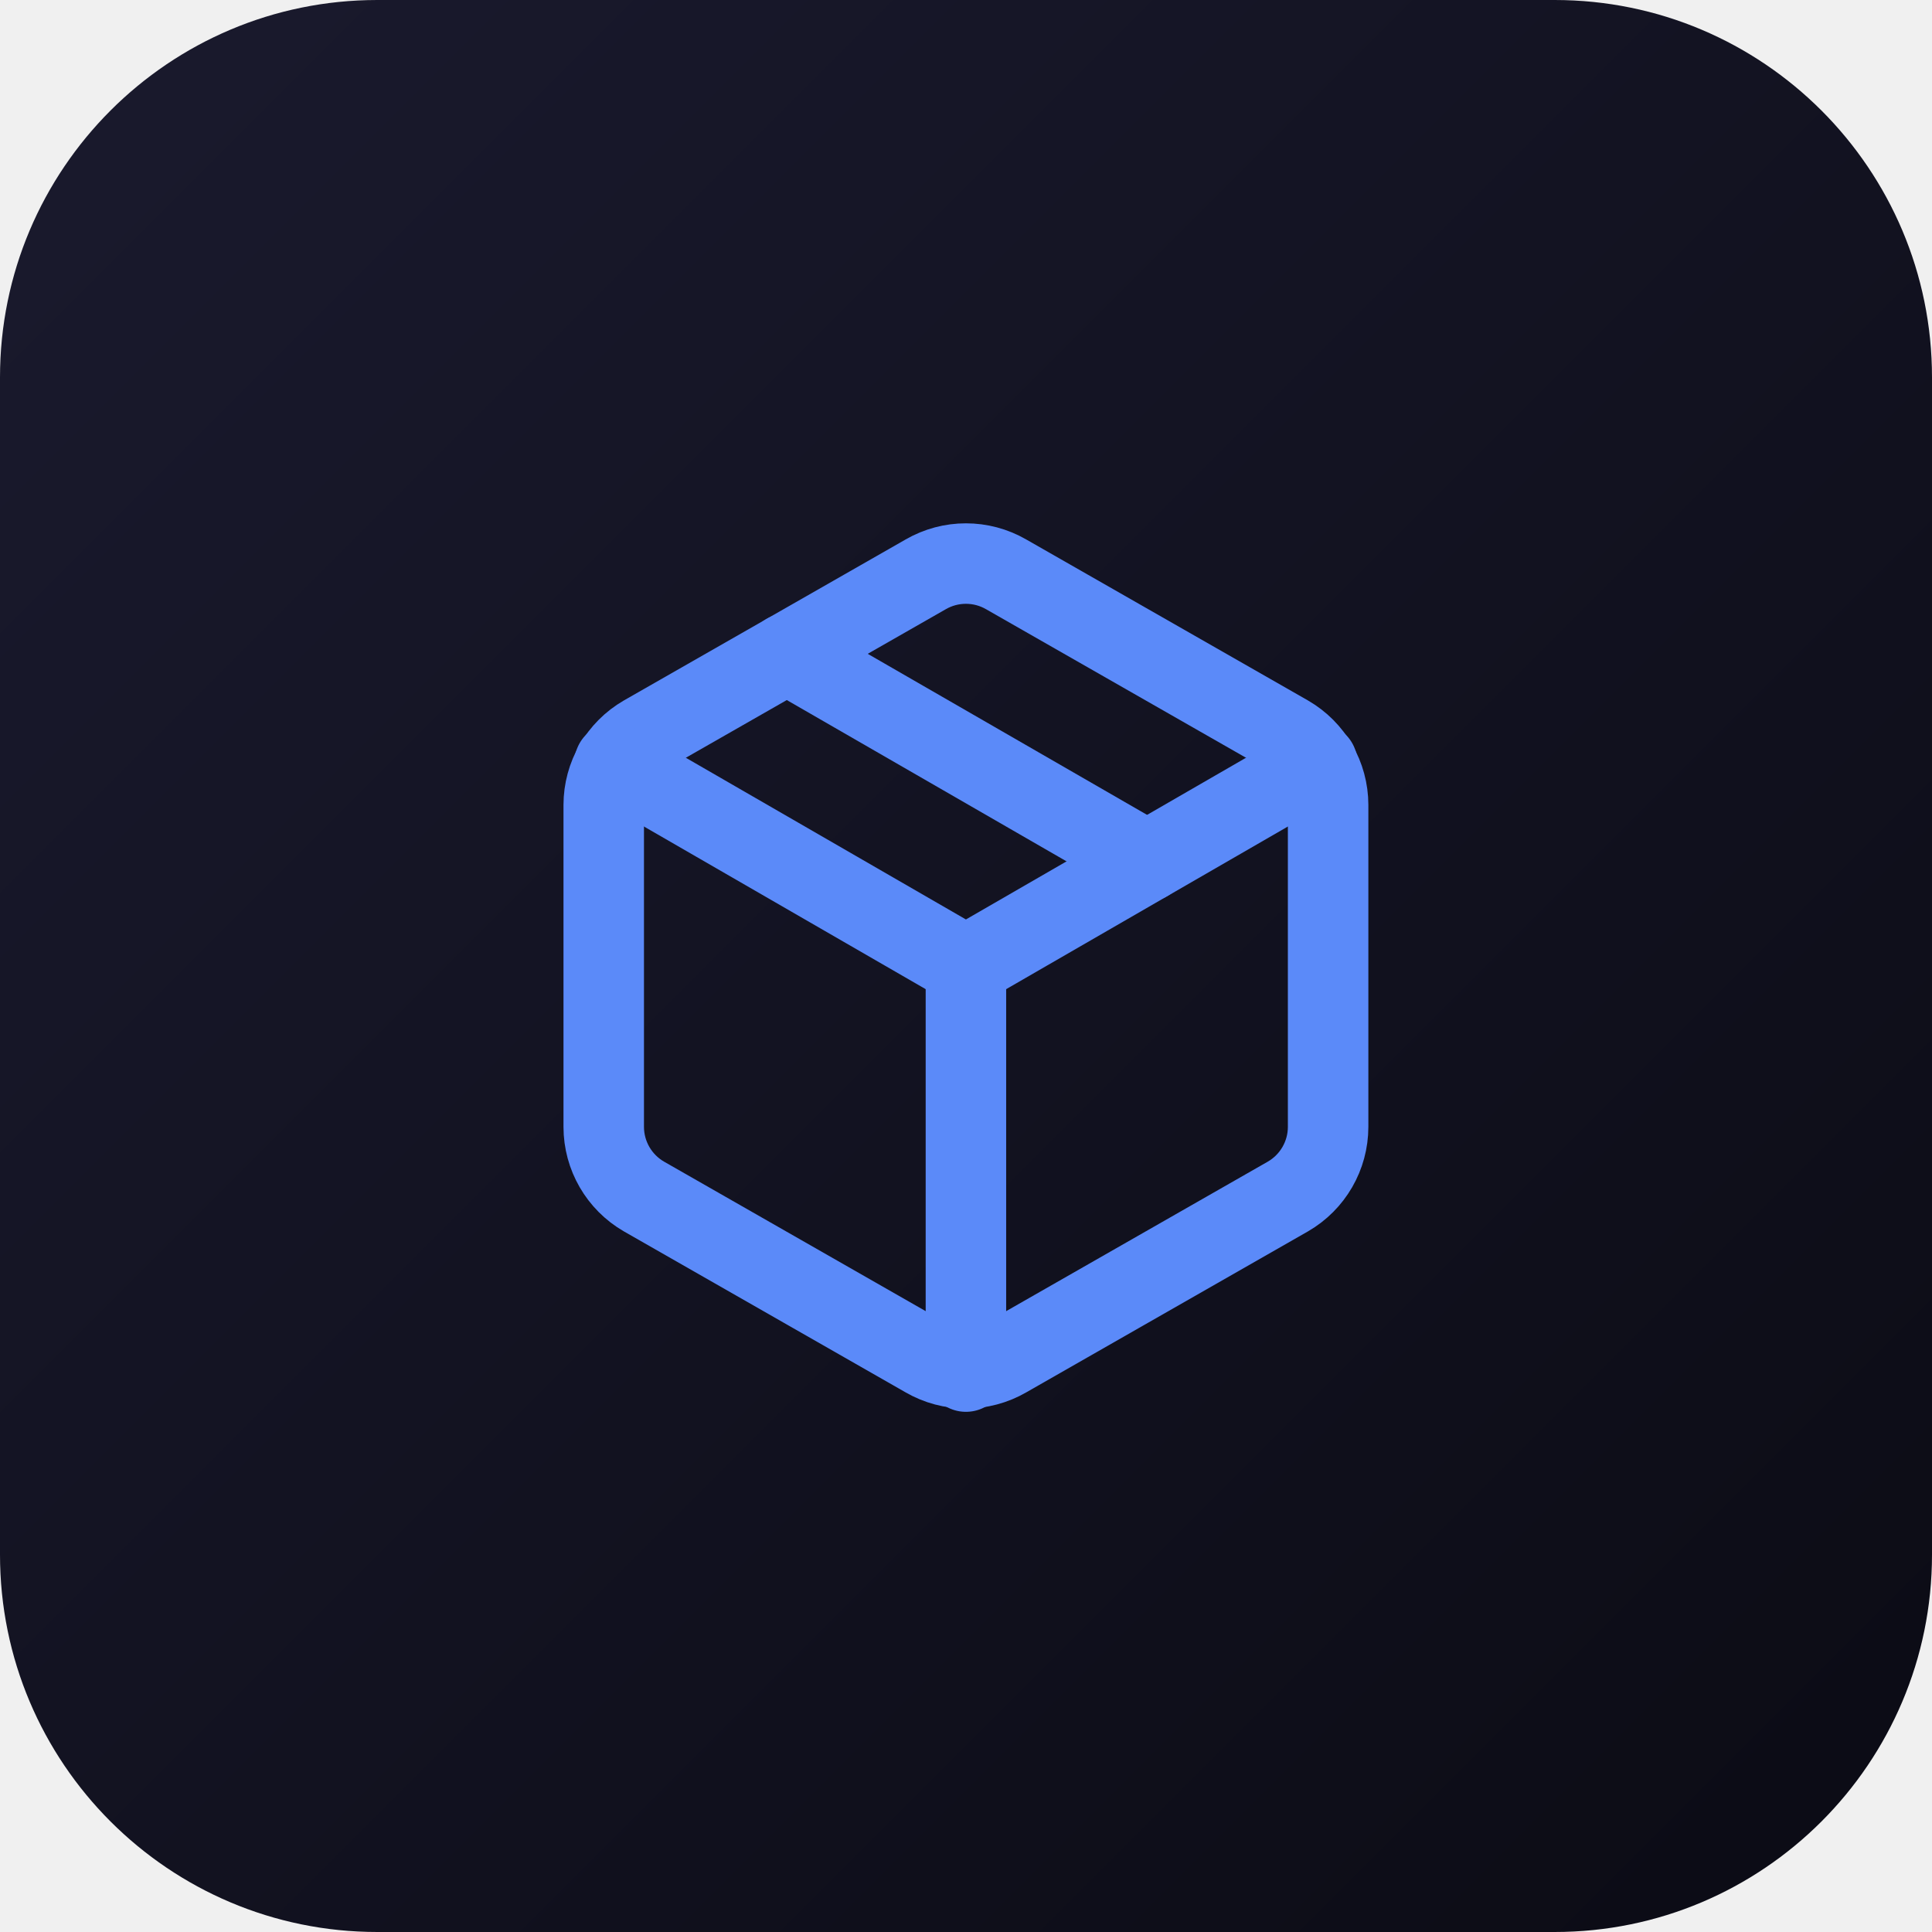
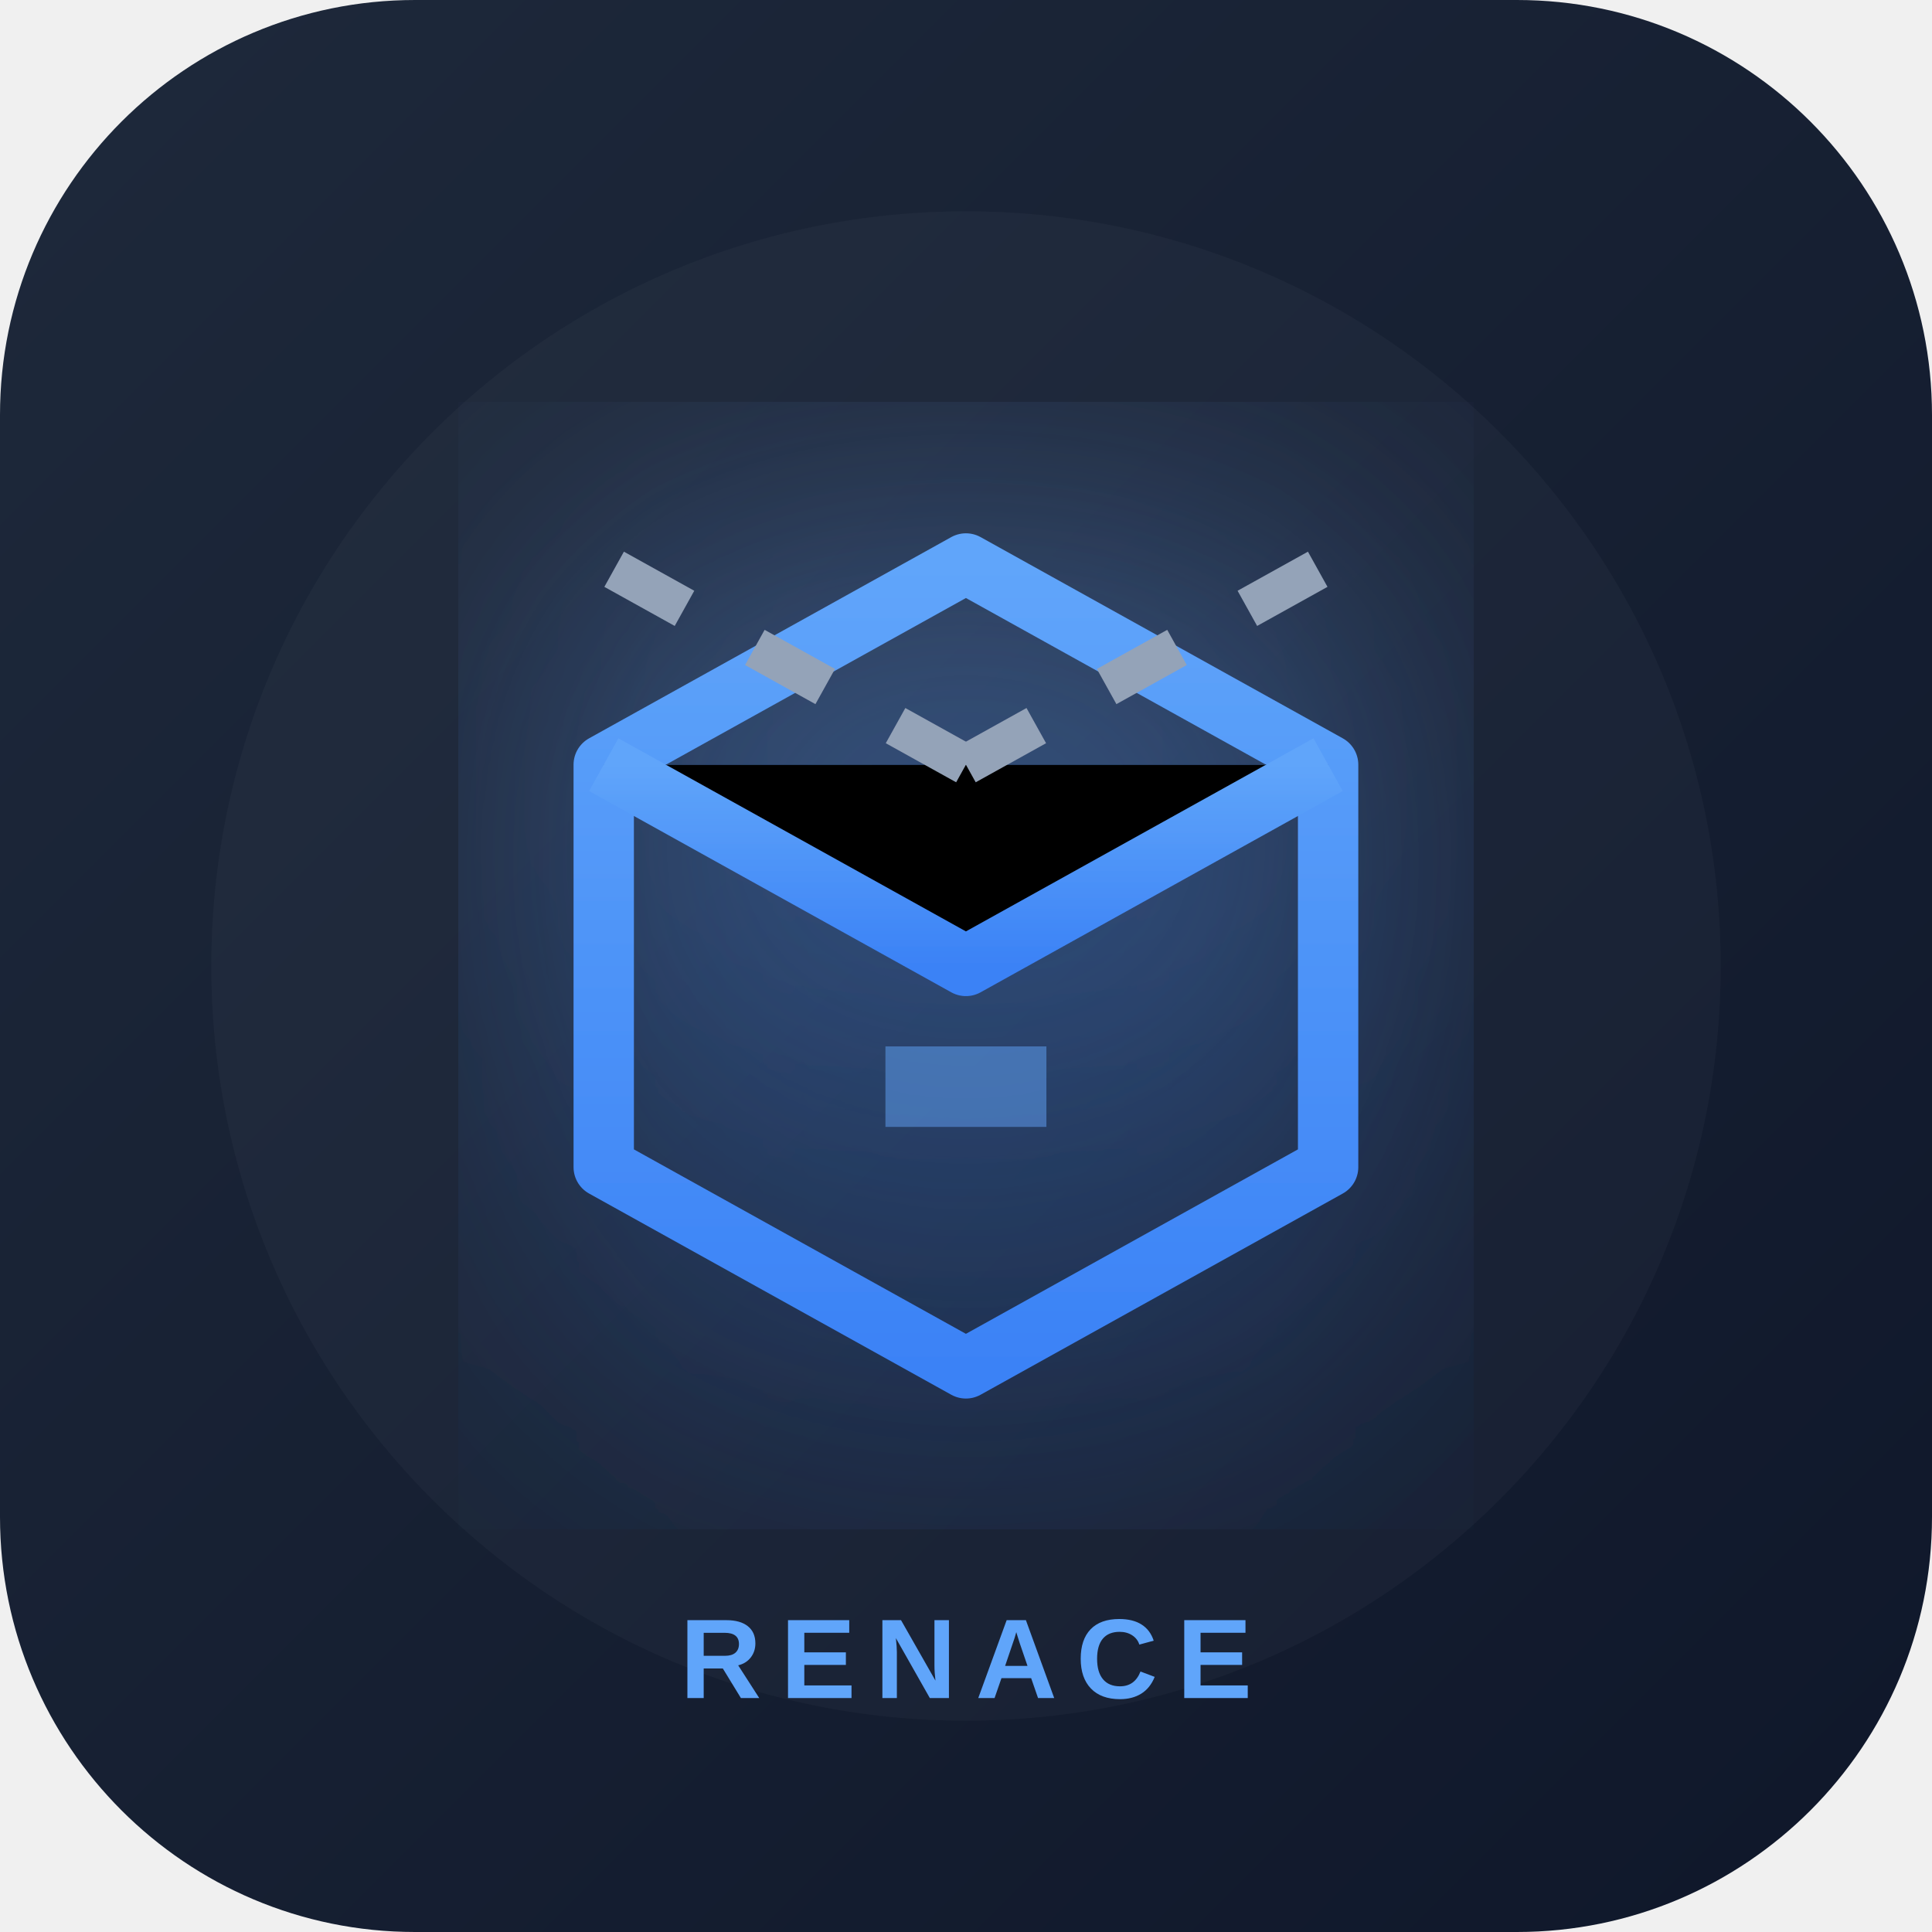
<svg xmlns="http://www.w3.org/2000/svg" viewBox="0 0 1024 1024">
  <defs>
-     <linearGradient id="grad" x1="0%" y1="0%" x2="100%" y2="100%">
-       <stop offset="0%" style="stop-color:#1a1a2e;stop-opacity:1" />
-       <stop offset="100%" style="stop-color:#0b0b14;stop-opacity:1" />
+     <linearGradient id="mainGrad" x1="0%" y1="0%" x2="100%" y2="100%">
+       <stop offset="0%" style="stop-color:#1e293b;stop-opacity:1" />
+       <stop offset="100%" style="stop-color:#0f172a;stop-opacity:1" />
    </linearGradient>
+     <linearGradient id="iconGrad" x1="0%" y1="0%" x2="0%" y2="100%">
+       <stop offset="0%" style="stop-color:#60a5fa;stop-opacity:1" />
+       <stop offset="100%" style="stop-color:#3b82f6;stop-opacity:1" />
+     </linearGradient>
+     <filter id="glow" x="-20%" y="-20%" width="140%" height="140%">
+       <feGaussianBlur stdDeviation="15" result="blur" />
+       <feComposite in="SourceGraphic" in2="blur" operator="over" />
+     </filter>
  </defs>
-   <rect width="1024" height="1024" rx="200" fill="url(#grad)" />
-   <g transform="translate(256, 256) scale(21.33)">
-     <path d="M16.5 9.4 7.55 4.24" stroke="#5b8af9" stroke-width="2" stroke-linecap="round" stroke-linejoin="round" fill="none" />
-     <path d="M21 16V8a2 2 0 0 0-1-1.73l-7-4a2 2 0 0 0-2 0l-7 4A2 2 0 0 0 3 8v8a2 2 0 0 0 1 1.73l7 4a2 2 0 0 0 2 0l7-4a2 2 0 0 0 1-1.73Z" stroke="#5b8af9" stroke-width="2" stroke-linecap="round" stroke-linejoin="round" fill="none" />
-     <path d="m3.27 6.96 8.73 5.04 8.73-5.04" stroke="#5b8af9" stroke-width="2" stroke-linecap="round" stroke-linejoin="round" fill="none" />
-     <path d="M12 22.08V12" stroke="#5b8af9" stroke-width="2" stroke-linecap="round" stroke-linejoin="round" fill="none" />
+   <rect width="1024" height="1024" rx="220" fill="url(#mainGrad)" />
+   <circle cx="512" cy="512" r="400" fill="white" fill-opacity="0.03" />
+   <g transform="translate(256, 256) scale(21.33)" filter="url(#glow)">
+     <path d="M12 2L3 7v10l9 5 9-5V7l-9-5z" fill="none" stroke="url(#iconGrad)" stroke-width="1.5" stroke-linejoin="round" />
+     <path d="M12 22V12" stroke="url(#iconGrad)" stroke-width="1.5" stroke-linecap="round" />
+     <path d="M21 7l-9 5-9-5" stroke="url(#iconGrad)" stroke-width="1.5" stroke-linejoin="round" />
+     <path d="M12 7l9-5" stroke="#94a3b8" stroke-width="1" stroke-dasharray="2,2" />
+     <path d="M12 7L3 2" stroke="#94a3b8" stroke-width="1" stroke-dasharray="2,2" />
+     <path d="M10 14h4v2h-4z" fill="#60a5fa" fill-opacity="0.5" />
  </g>
+   <text x="512" y="900" font-family="Arial, sans-serif" font-weight="bold" font-size="60" text-anchor="middle" fill="#60a5fa" letter-spacing="10">RENACE</text>
</svg>
